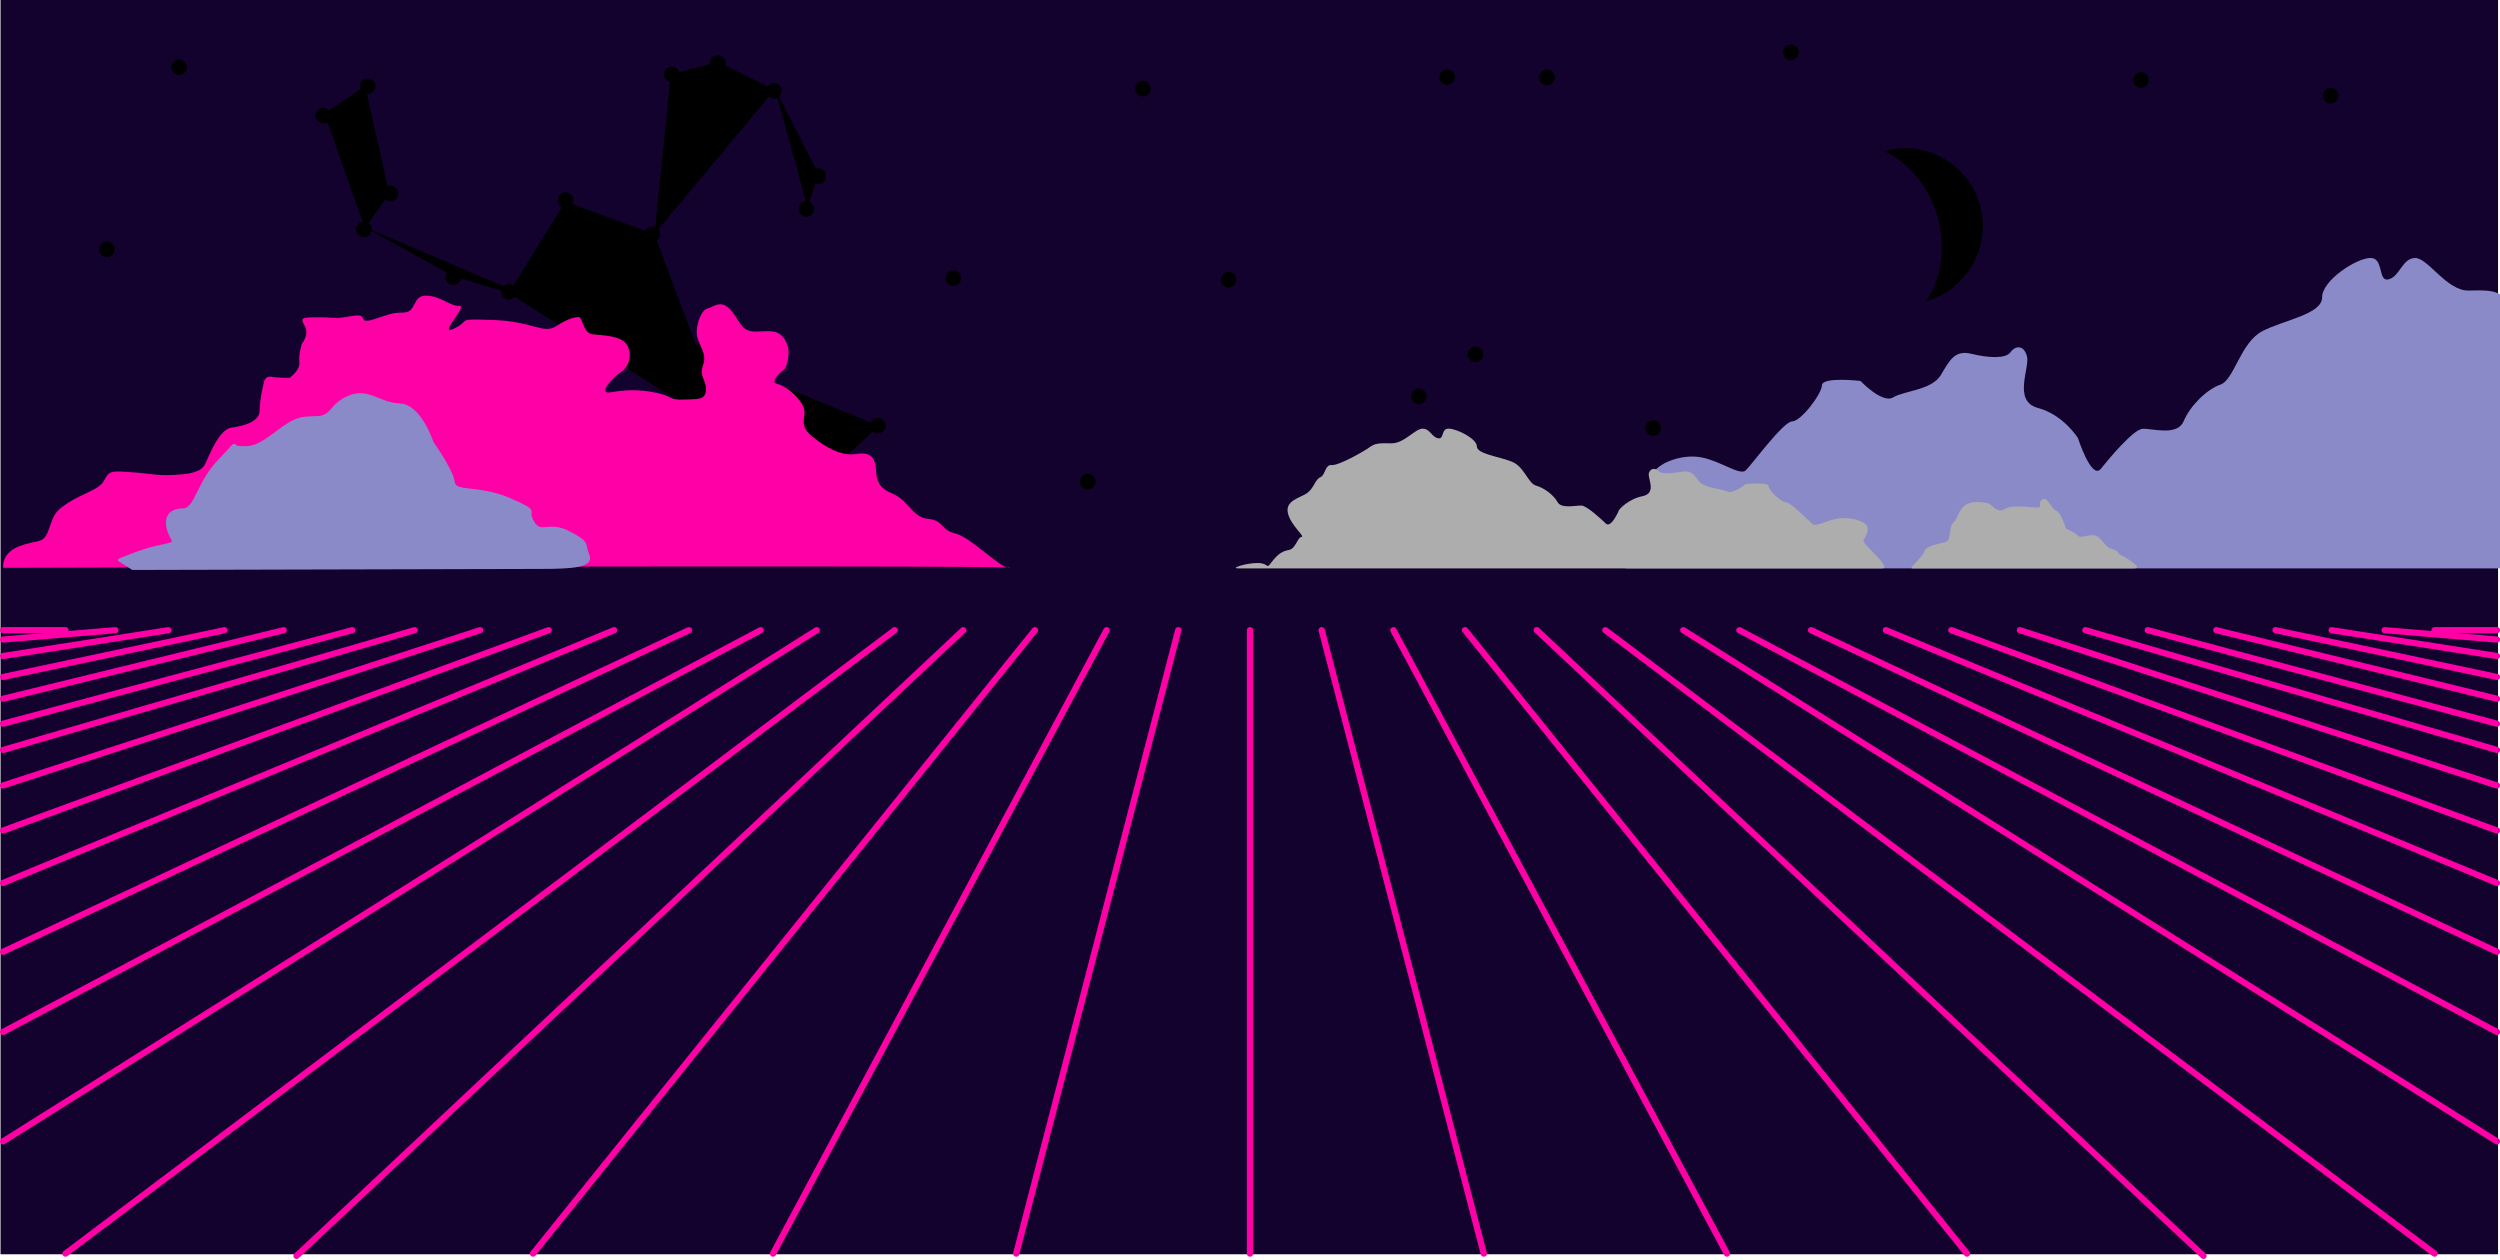
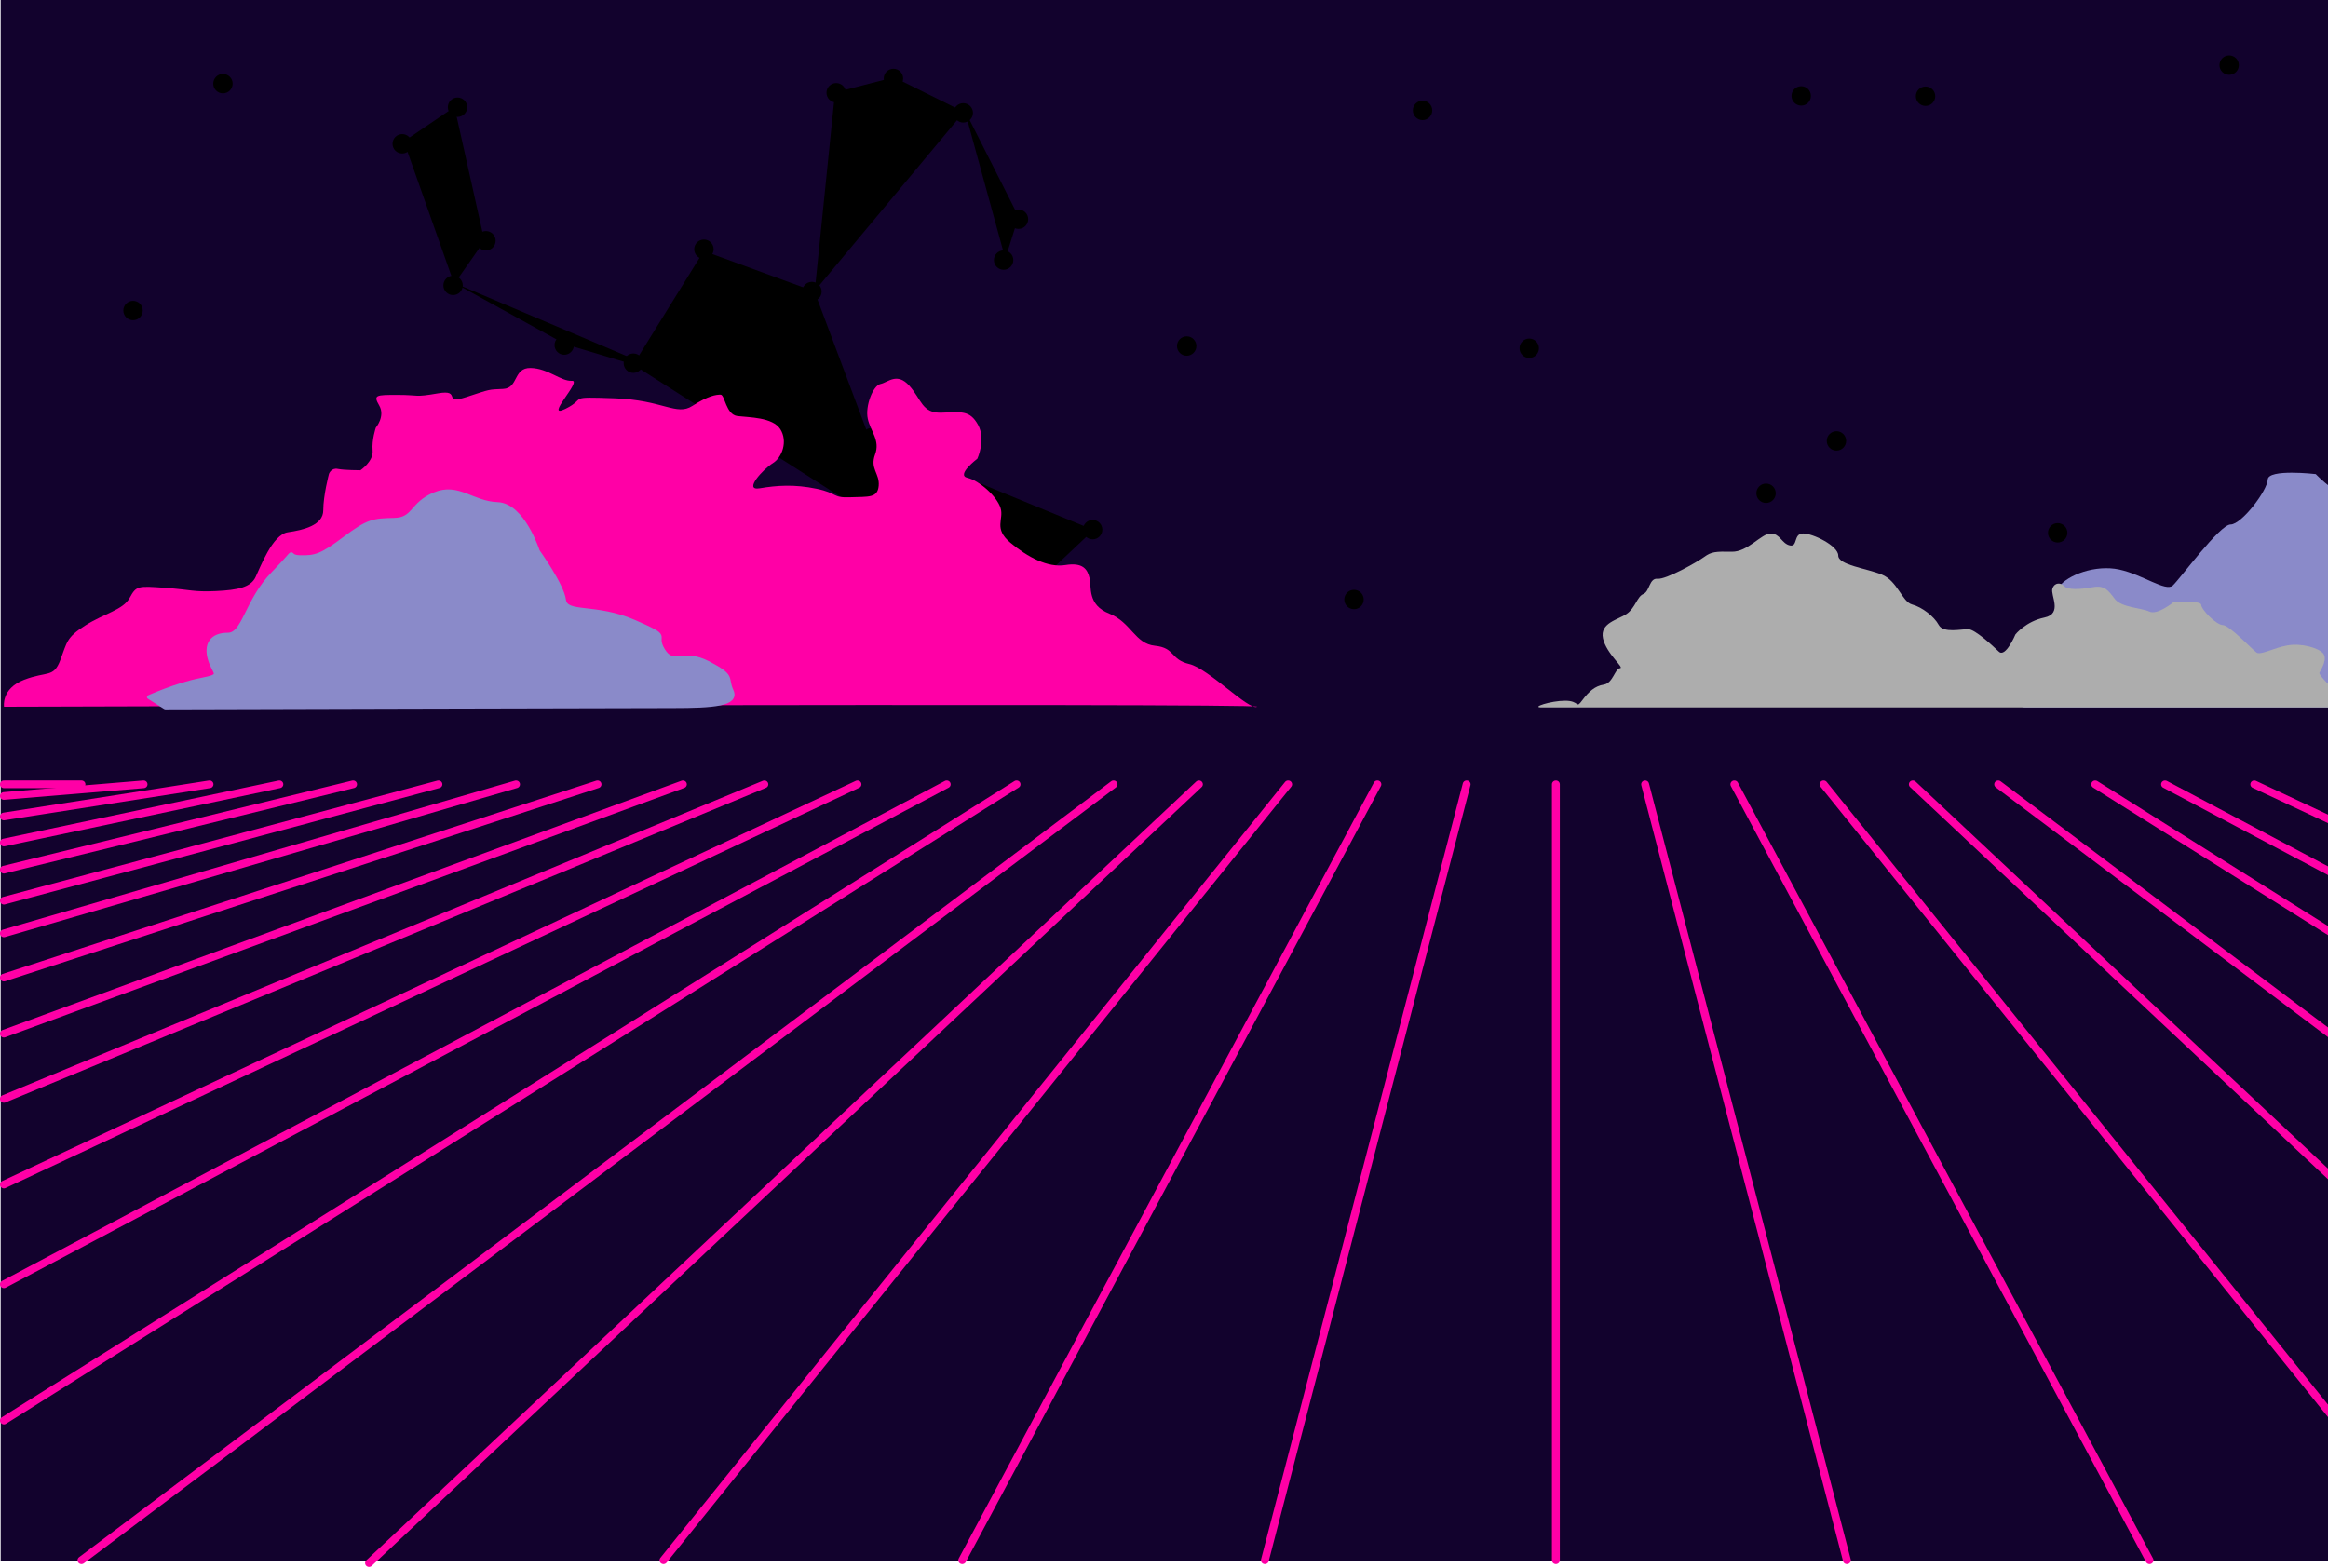
- <svg xmlns="http://www.w3.org/2000/svg" class="hero hero--homepage" width="100%" height="100%" viewBox="0 0 802 404" version="1.1" xml:space="preserve" style="fill-rule:evenodd;clip-rule:evenodd;stroke-linecap:round;stroke-linejoin:round;stroke-miterlimit:1.5;">
+ <svg xmlns="http://www.w3.org/2000/svg" class="hero hero--clouds" width="100%" height="100%" viewBox="0 0 600 404" version="1.1" xml:space="preserve" style="fill-rule:evenodd;clip-rule:evenodd;stroke-linecap:round;stroke-linejoin:round;stroke-miterlimit:1.5;">
  <g transform="matrix(1,0,0,1,1,2.16087)">
    <rect x="-0.829" y="-2.161" width="801.197" height="402.37" style="fill:rgb(18,2,45);" />
    <g id="veticals" class="floor-shine">
      <g transform="matrix(0.999999,-0.000112464,-0.00011259,0.97537,6.20178,10.4171)">
        <path d="M393.82,194.416L393.843,399.466" style="fill:none;stroke:rgb(255,0,166);stroke-width:2.03px;" />
      </g>
      <g transform="matrix(0.999999,-0.000112464,-0.00011259,0.97537,6.20178,10.4171)">
        <path d="M416.82,194.418C434.161,262.771 468.843,399.475 468.843,399.475" style="fill:none;stroke:rgb(255,0,166);stroke-width:2.03px;" />
      </g>
      <g transform="matrix(0.999999,-0.000112464,-0.00011259,0.97537,6.20178,10.4171)">
        <path d="M439.82,194.421L546.843,399.484" style="fill:none;stroke:rgb(255,0,166);stroke-width:2.03px;" />
      </g>
      <g transform="matrix(0.999999,-0.000112464,-0.00011259,0.97537,6.20178,10.4171)">
        <path d="M462.82,194.424L623.844,399.493" style="fill:none;stroke:rgb(255,0,166);stroke-width:2.03px;" />
      </g>
      <g transform="matrix(0.999999,-0.000112464,-0.00011259,0.97537,6.20178,10.4171)">
        <path d="M485.82,194.426L699.727,400.248" style="fill:none;stroke:rgb(255,0,166);stroke-width:2.03px;" />
      </g>
      <g transform="matrix(0.999999,-0.000112464,-0.00011259,0.97537,6.20178,10.4171)">
        <path d="M507.82,194.429L773.844,399.51" style="fill:none;stroke:rgb(255,0,166);stroke-width:2.03px;" />
      </g>
      <g transform="matrix(0.999999,-0.000112464,-0.00011259,0.97537,6.20178,10.4171)">
        <path d="M532.82,194.432L793.839,362.588" style="fill:none;stroke:rgb(255,0,166);stroke-width:2.03px;" />
      </g>
      <g transform="matrix(0.999999,-0.000112464,-0.00011259,0.97537,6.20178,10.4171)">
        <path d="M550.82,194.434L793.835,326.59" style="fill:none;stroke:rgb(255,0,166);stroke-width:2.03px;" />
      </g>
      <g transform="matrix(0.999999,-0.000112464,-0.00011259,0.97537,6.20178,10.4171)">
        <path d="M573.82,194.436L793.832,300.223" style="fill:none;stroke:rgb(255,0,166);stroke-width:2.03px;" />
      </g>
      <g transform="matrix(0.999999,-0.000112464,-0.00011259,0.97537,6.20178,10.4171)">
        <path d="M597.82,194.439L793.83,277.595" style="fill:none;stroke:rgb(255,0,166);stroke-width:2.03px;" />
      </g>
      <g transform="matrix(0.999999,-0.000112464,-0.00011259,0.97537,6.20178,10.4171)">
        <path d="M618.82,194.442L793.828,260.348" style="fill:none;stroke:rgb(255,0,166);stroke-width:2.03px;" />
      </g>
      <g transform="matrix(0.999999,-0.000112464,-0.00011259,0.97537,6.20178,10.4171)">
        <path d="M640.82,194.444L793.826,245.537" style="fill:none;stroke:rgb(255,0,166);stroke-width:2.03px;" />
      </g>
      <g transform="matrix(0.999999,-0.000112464,-0.00011259,0.97537,6.20178,10.4171)">
        <path d="M661.82,194.447L793.825,233.855" style="fill:none;stroke:rgb(255,0,166);stroke-width:2.03px;" />
      </g>
      <g transform="matrix(0.999999,-0.000112464,-0.00011259,0.97537,6.20178,10.4171)">
        <path d="M681.82,194.449L793.824,225.219" style="fill:none;stroke:rgb(255,0,166);stroke-width:2.03px;" />
      </g>
      <g transform="matrix(0.999999,-0.000112464,-0.00011259,0.97537,6.20178,10.4171)">
        <path d="M703.82,194.451L793.823,217.017" style="fill:none;stroke:rgb(255,0,166);stroke-width:2.03px;" />
      </g>
      <g transform="matrix(0.999999,-0.000112464,-0.00011259,0.97537,6.20178,10.4171)">
        <path d="M722.82,194.454L793.822,209.847" style="fill:none;stroke:rgb(255,0,166);stroke-width:2.03px;" />
      </g>
      <g transform="matrix(0.999999,-0.000112464,-0.00011259,0.97537,6.20178,10.4171)">
        <path d="M740.821,194.456L793.821,202.96" style="fill:none;stroke:rgb(255,0,166);stroke-width:2.03px;" />
      </g>
      <g transform="matrix(0.999999,-0.000112464,-0.00011259,0.97537,6.20178,10.4171)">
        <path d="M757.821,194.458L793.821,197.538" style="fill:none;stroke:rgb(255,0,166);stroke-width:2.03px;" />
      </g>
      <g transform="matrix(0.999999,-0.000112464,-0.00011259,0.97537,6.20178,10.4171)">
        <path d="M773.821,194.46L793.821,194.462" style="fill:none;stroke:rgb(255,0,166);stroke-width:2.03px;" />
      </g>
      <g transform="matrix(-0.999999,-0.000112464,0.00011259,0.97537,793.798,10.4171)">
        <path d="M416.82,194.418C434.161,262.771 468.843,399.475 468.843,399.475" style="fill:none;stroke:rgb(255,0,166);stroke-width:2.03px;" />
      </g>
      <g transform="matrix(-0.999999,-0.000112464,0.00011259,0.97537,793.798,10.4171)">
        <path d="M439.82,194.421L546.843,399.484" style="fill:none;stroke:rgb(255,0,166);stroke-width:2.03px;" />
      </g>
      <g transform="matrix(-0.999999,-0.000112464,0.00011259,0.97537,793.798,10.4171)">
        <path d="M462.82,194.424L623.844,399.493" style="fill:none;stroke:rgb(255,0,166);stroke-width:2.03px;" />
      </g>
      <g transform="matrix(-0.999999,-0.000112464,0.00011259,0.97537,793.798,10.4171)">
        <path d="M485.82,194.426L699.727,400.248" style="fill:none;stroke:rgb(255,0,166);stroke-width:2.03px;" />
      </g>
      <g transform="matrix(-0.999999,-0.000112464,0.00011259,0.97537,793.798,10.4171)">
        <path d="M507.82,194.429L773.844,399.51" style="fill:none;stroke:rgb(255,0,166);stroke-width:2.03px;" />
      </g>
      <g transform="matrix(-0.999999,-0.000112464,0.00011259,0.97537,793.798,10.4171)">
        <path d="M532.82,194.432L793.839,362.588" style="fill:none;stroke:rgb(255,0,166);stroke-width:2.03px;" />
      </g>
      <g transform="matrix(-0.999999,-0.000112464,0.00011259,0.97537,793.798,10.4171)">
        <path d="M550.82,194.434L793.835,326.59" style="fill:none;stroke:rgb(255,0,166);stroke-width:2.03px;" />
      </g>
      <g transform="matrix(-0.999999,-0.000112464,0.00011259,0.97537,793.798,10.4171)">
        <path d="M573.82,194.436L793.832,300.223" style="fill:none;stroke:rgb(255,0,166);stroke-width:2.03px;" />
      </g>
      <g transform="matrix(-0.999999,-0.000112464,0.00011259,0.97537,793.798,10.4171)">
        <path d="M597.82,194.439L793.83,277.595" style="fill:none;stroke:rgb(255,0,166);stroke-width:2.03px;" />
      </g>
      <g transform="matrix(-0.999999,-0.000112464,0.00011259,0.97537,793.798,10.4171)">
        <path d="M618.82,194.442L793.828,260.348" style="fill:none;stroke:rgb(255,0,166);stroke-width:2.03px;" />
      </g>
      <g transform="matrix(-0.999999,-0.000112464,0.00011259,0.97537,793.798,10.4171)">
        <path d="M640.82,194.444L793.826,245.537" style="fill:none;stroke:rgb(255,0,166);stroke-width:2.03px;" />
      </g>
      <g transform="matrix(-0.999999,-0.000112464,0.00011259,0.97537,793.798,10.4171)">
        <path d="M661.82,194.447L793.825,233.855" style="fill:none;stroke:rgb(255,0,166);stroke-width:2.03px;" />
      </g>
      <g transform="matrix(-0.999999,-0.000112464,0.00011259,0.97537,793.798,10.4171)">
        <path d="M681.82,194.449L793.824,225.219" style="fill:none;stroke:rgb(255,0,166);stroke-width:2.03px;" />
      </g>
      <g transform="matrix(-0.999999,-0.000112464,0.00011259,0.97537,793.798,10.4171)">
        <path d="M703.82,194.451L793.823,217.017" style="fill:none;stroke:rgb(255,0,166);stroke-width:2.03px;" />
      </g>
      <g transform="matrix(-0.999999,-0.000112464,0.00011259,0.97537,793.798,10.4171)">
        <path d="M722.82,194.454L793.822,209.847" style="fill:none;stroke:rgb(255,0,166);stroke-width:2.03px;" />
      </g>
      <g transform="matrix(-0.999999,-0.000112464,0.00011259,0.97537,793.798,10.4171)">
        <path d="M740.821,194.456L793.821,202.96" style="fill:none;stroke:rgb(255,0,166);stroke-width:2.03px;" />
      </g>
      <g transform="matrix(-0.999999,-0.000112464,0.00011259,0.97537,793.798,10.4171)">
        <path d="M757.821,194.458L793.821,197.538" style="fill:none;stroke:rgb(255,0,166);stroke-width:2.03px;" />
      </g>
      <g transform="matrix(-0.999999,-0.000112464,0.00011259,0.97537,793.798,10.4171)">
        <path d="M773.821,194.46L793.821,194.462" style="fill:none;stroke:rgb(255,0,166);stroke-width:2.03px;" />
      </g>
    </g>
    <g id="horizontals" class="floor-horizontal">
      <path d="M0,365L800,365.024" />
      <path d="M0,328L800,328" />
      <path d="M800,302L0,302" />
      <path d="M0,280L800,280" />
      <path d="M800,263.6L0,263.843" />
      <path d="M0,249.563L800,249.576" />
      <path d="M0,237.737L800,237.846" />
      <path d="M0,230L800,230" />
      <path d="M-0.092,222L800,222" />
      <path d="M0,215L800,214.978" />
      <path d="M0.149,209L800,209" />
      <path d="M0,203L800,203" />
      <path class="floor-horizon-line" d="M0,200L800,200L0,200Z" />
    </g>
    <g id="orion" class="orion star">
      <path d="M103.085,34.28L116.067,71.02L123.852,59.925L116.143,25.424" />
      <path d="M116.032,70.756L144.64,86.538L162.131,91.779L221.374,129.547L239.505,173.426L280.84,134.453L223.067,110.686L208.918,72.967L180.389,62.519L162.957,90.657" />
      <path d="M208.987,72.816L247.441,26.696L229.407,17.758L214.206,21.679" />
      <path d="M247.592,26.174L261.516,53.67L258.104,64.529" />
      <g transform="matrix(0.204141,0,0,0.251119,147.512,5.36177)">
        <ellipse cx="400.489" cy="50.573" rx="12.246" ry="9.955" />
      </g>
      <g transform="matrix(0.204141,0,0,0.251119,165.507,14.2322)">
        <ellipse cx="400.489" cy="50.573" rx="12.246" ry="9.955" />
      </g>
      <g transform="matrix(0.204141,0,0,0.251119,179.738,41.6353)">
        <ellipse cx="400.489" cy="50.573" rx="12.246" ry="9.955" />
      </g>
      <g transform="matrix(0.204141,0,0,0.251119,175.908,52.176)">
        <ellipse cx="400.489" cy="50.573" rx="12.246" ry="9.955" />
      </g>
      <g transform="matrix(0.204141,0,0,0.251119,126.505,60.2825)">
        <ellipse cx="400.489" cy="50.573" rx="12.246" ry="9.955" />
      </g>
      <g transform="matrix(0.204141,0,0,0.251119,98.6687,49.3785)">
        <ellipse cx="400.489" cy="50.573" rx="12.246" ry="9.955" />
      </g>
      <g transform="matrix(0.204141,0,0,0.251119,80.4786,78.748)">
        <ellipse cx="400.489" cy="50.573" rx="12.246" ry="9.955" />
      </g>
      <g transform="matrix(0.204141,0,0,0.251119,139.396,116.856)">
        <ellipse cx="400.489" cy="50.573" rx="12.246" ry="9.955" />
      </g>
      <g transform="matrix(0.204141,0,0,0.251119,143.248,107.16)">
        <ellipse cx="400.489" cy="50.573" rx="12.246" ry="9.955" />
      </g>
      <g transform="matrix(0.204141,0,0,0.251119,62.6625,74.0848)">
        <ellipse cx="400.489" cy="50.573" rx="12.246" ry="9.955" />
      </g>
      <g transform="matrix(0.204141,0,0,0.251119,34.0186,58.6969)">
        <ellipse cx="400.489" cy="50.573" rx="12.246" ry="9.955" />
      </g>
      <g transform="matrix(0.204141,0,0,0.251119,42.4852,47.1863)">
        <ellipse cx="400.489" cy="50.573" rx="12.246" ry="9.955" />
      </g>
      <g transform="matrix(0.204141,0,0,0.251119,35.1656,12.7774)">
        <ellipse cx="400.489" cy="50.573" rx="12.246" ry="9.955" />
      </g>
      <g transform="matrix(0.204141,0,0,0.251119,20.9108,22.2022)">
        <ellipse cx="400.489" cy="50.573" rx="12.246" ry="9.955" />
      </g>
      <g transform="matrix(0.204141,0,0,0.251119,157.63,160.78)">
        <ellipse cx="400.489" cy="50.573" rx="12.246" ry="9.955" />
      </g>
      <g transform="matrix(0.204141,0,0,0.251119,198.853,121.664)">
        <ellipse cx="400.489" cy="50.573" rx="12.246" ry="9.955" />
      </g>
      <g transform="matrix(0.204141,0,0,0.251119,141.842,97.9688)">
        <ellipse cx="400.489" cy="50.573" rx="12.246" ry="9.955" />
      </g>
      <g transform="matrix(0.204141,0,0,0.251119,132.76,9.04423)">
        <ellipse cx="400.489" cy="50.573" rx="12.246" ry="9.955" />
      </g>
    </g>
    <g id="stars" class="star" transform="matrix(1,0,0,1,248.716,0.816641)">
      <g transform="matrix(0.204141,0,0,0.251119,355.336,10.0073)">
        <ellipse cx="400.489" cy="50.573" rx="12.246" ry="9.955" />
      </g>
      <g transform="matrix(0.204141,0,0,0.251119,310.777,126.984)">
        <ellipse cx="400.489" cy="50.573" rx="12.246" ry="9.955" />
      </g>
      <g transform="matrix(0.204141,0,0,0.251119,243.056,1.10892)">
        <ellipse cx="400.489" cy="50.573" rx="12.246" ry="9.955" />
      </g>
      <g transform="matrix(0.204141,0,0,0.251119,164.802,9.12317)">
        <ellipse cx="400.489" cy="50.573" rx="12.246" ry="9.955" />
      </g>
      <g transform="matrix(0.204141,0,0,0.251119,416.225,14.9989)">
        <ellipse cx="400.489" cy="50.573" rx="12.246" ry="9.955" />
      </g>
      <g transform="matrix(0.204141,0,0,0.251119,430.859,82.2276)">
        <ellipse cx="400.489" cy="50.573" rx="12.246" ry="9.955" />
      </g>
      <g transform="matrix(0.204141,0,0,0.251119,17.4959,138.849)">
        <ellipse cx="400.489" cy="50.573" rx="12.246" ry="9.955" />
      </g>
      <g transform="matrix(0.204141,0,0,0.251119,123.7,111.465)">
        <ellipse cx="400.489" cy="50.573" rx="12.246" ry="9.955" />
      </g>
      <g transform="matrix(0.204141,0,0,0.251119,398.863,147.512)">
        <ellipse cx="400.489" cy="50.573" rx="12.246" ry="9.955" />
      </g>
      <g transform="matrix(0.204141,0,0,0.251119,62.6625,74.0848)">
        <ellipse cx="400.489" cy="50.573" rx="12.246" ry="9.955" />
      </g>
      <g transform="matrix(0.204141,0,0,0.251119,-25.6232,73.5142)">
        <ellipse cx="400.489" cy="50.573" rx="12.246" ry="9.955" />
      </g>
      <g transform="matrix(0.204141,0,0,0.251119,-233.733,116.464)">
        <ellipse cx="400.489" cy="50.573" rx="12.246" ry="9.955" />
      </g>
      <g transform="matrix(0.204141,0,0,0.251119,35.1656,12.7774)">
        <ellipse cx="400.489" cy="50.573" rx="12.246" ry="9.955" />
      </g>
      <g transform="matrix(0.204141,0,0,0.251119,-297.185,64.3583)">
        <ellipse cx="400.489" cy="50.573" rx="12.246" ry="9.955" />
      </g>
      <g transform="matrix(0.204141,0,0,0.251119,-274.011,5.8848)">
        <ellipse cx="400.489" cy="50.573" rx="12.246" ry="9.955" />
      </g>
      <g transform="matrix(0.204141,0,0,0.251119,198.853,121.664)">
        <ellipse cx="400.489" cy="50.573" rx="12.246" ry="9.955" />
      </g>
      <g transform="matrix(0.204141,0,0,0.251119,141.842,97.9688)">
        <ellipse cx="400.489" cy="50.573" rx="12.246" ry="9.955" />
      </g>
      <g transform="matrix(0.204141,0,0,0.251119,132.76,9.04423)">
        <ellipse cx="400.489" cy="50.573" rx="12.246" ry="9.955" />
      </g>
    </g>
    <g id="moon">
      <g transform="matrix(1.05497,-0.215728,0.23065,1.12825,-69.4607,119.95)">
        <ellipse cx="627.524" cy="76.015" rx="23.21" ry="21.706" style="fill:rgb(18,2,45);" />
      </g>
      <g transform="matrix(-1.62881,0.460257,-0.46917,-1.6608,1632.36,-88.7311)">
        <path class="moon-white moon-shine" d="M606.773,57.871C598.624,57.871 592.007,64.361 592.007,72.355C592.007,80.349 598.624,86.839 606.773,86.839C601.642,85.05 597.476,79.176 597.476,72.355C597.476,65.534 601.642,59.66 606.773,57.871Z" />
      </g>
      <g transform="matrix(-1.62881,0.460257,-0.46917,-1.6608,1632.36,-88.7311)">
        <path class="moon-yellow" d="M606.773,57.871C601.592,59.63 597.386,65.514 597.386,72.355C597.386,79.195 601.592,85.08 606.773,86.839C603.222,84.115 600.338,78.563 600.338,72.355C600.338,66.147 603.222,60.595 606.773,57.871Z" />
      </g>
    </g>
    <g id="clouds" transform="matrix(1,0,0,0.494749,0,-0.0917815)">
      <g id="large-pink-1" transform="matrix(1,0,0,2.02123,72.9474,15.4079)">
        <path class="cloud-scroll" d="M38.964,91.691C45.229,90.594 39.89,94.724 46.284,92.637C52.678,90.55 51.786,90.74 55.754,90.55C59.722,90.359 58.28,85.065 62.809,85.151C67.338,85.238 70.649,88.652 73.447,88.463C76.245,88.274 66.063,98.507 71.774,95.692C77.486,92.877 71.788,92.523 84.388,92.964C96.987,93.405 100.378,97.597 104.491,94.937C108.604,92.277 110.644,92.03 111.771,92.03C112.898,92.03 113.113,97.192 116.138,97.554C119.163,97.915 125.219,97.845 127.173,100.94C129.126,104.034 127.662,108.212 125.223,109.702C122.785,111.192 117.49,116.908 121.873,116.164C126.255,115.42 130.775,115.099 136.456,116.278C142.138,117.456 140.427,118.659 145.168,118.483C149.909,118.308 152.247,118.723 152.522,115.515C152.797,112.308 150.217,111.151 151.584,107.461C152.95,103.771 150.432,101.536 149.709,98.252C148.986,94.967 151.058,89.673 152.988,89.279C154.917,88.885 157.223,86.189 160.407,89.724C163.59,93.26 163.653,96.852 168.694,96.676C173.735,96.501 176.001,95.977 178.116,99.796C180.232,103.614 177.944,108.544 177.944,108.544C177.944,108.544 172.353,112.771 175.405,113.472C178.457,114.173 183.004,118.263 183.929,121.244C184.855,124.224 182.036,126.499 186.464,130.199C190.892,133.9 196.097,136.696 200.619,135.958C205.142,135.22 206.324,137.014 206.866,139.328C207.408,141.643 206.263,146.208 211.953,148.475C217.643,150.743 218.518,156.233 223.733,156.753C228.947,157.273 227.655,160.32 232.573,161.469C237.492,162.618 247.888,173.475 250.02,172.469C252.152,171.463 -72.914,172.469 -72.914,172.469C-72.914,172.469 -73.695,167.808 -67.724,165.519C-61.754,163.23 -60.157,165.086 -58.4,160.438C-56.643,155.79 -56.87,154.636 -51.983,151.528C-47.096,148.42 -42.238,147.537 -40.53,144.413C-38.822,141.29 -38.468,141.311 -31.463,141.818C-24.458,142.325 -24.217,142.929 -18.358,142.665C-12.499,142.402 -9.331,141.63 -8.102,139.105C-6.873,136.58 -3.743,128.081 0.252,127.503C4.247,126.925 9.368,125.709 9.368,121.845C9.368,117.982 10.841,112.434 10.841,112.434C10.841,112.434 11.438,110.826 13.115,111.173C14.792,111.52 18.952,111.52 18.952,111.52C18.952,111.52 22.34,109.23 22.089,106.455C21.837,103.68 22.909,100.548 22.909,100.548C22.909,100.548 25.398,97.62 23.805,94.858C22.212,92.097 22.855,92.097 28.541,92.097C34.227,92.097 32.698,92.788 38.964,91.691Z" style="fill:rgb(255,0,166);" />
      </g>
      <g id="large-pink-2" transform="matrix(1,0,0,2.02123,-547.861,15.6416)">
        <path class="cloud-scroll" d="M38.964,91.691C45.229,90.594 39.89,94.724 46.284,92.637C52.678,90.55 51.786,90.74 55.754,90.55C59.722,90.359 58.28,85.065 62.809,85.151C67.338,85.238 70.649,88.652 73.447,88.463C76.245,88.274 66.063,98.507 71.774,95.692C77.486,92.877 71.788,92.523 84.388,92.964C96.987,93.405 100.378,97.597 104.491,94.937C108.604,92.277 110.644,92.03 111.771,92.03C112.898,92.03 113.113,97.192 116.138,97.554C119.163,97.915 125.219,97.845 127.173,100.94C129.126,104.034 127.662,108.212 125.223,109.702C122.785,111.192 117.49,116.908 121.873,116.164C126.255,115.42 130.775,115.099 136.456,116.278C142.138,117.456 140.427,118.659 145.168,118.483C149.909,118.308 152.247,118.723 152.522,115.515C152.797,112.308 150.217,111.151 151.584,107.461C152.95,103.771 150.432,101.536 149.709,98.252C148.986,94.967 151.058,89.673 152.988,89.279C154.917,88.885 157.223,86.189 160.407,89.724C163.59,93.26 163.653,96.852 168.694,96.676C173.735,96.501 176.001,95.977 178.116,99.796C180.232,103.614 177.944,108.544 177.944,108.544C177.944,108.544 172.353,112.771 175.405,113.472C178.457,114.173 183.004,118.263 183.929,121.244C184.855,124.224 182.036,126.499 186.464,130.199C190.892,133.9 196.097,136.696 200.619,135.958C205.142,135.22 206.324,137.014 206.866,139.328C207.408,141.643 206.263,146.208 211.953,148.475C217.643,150.743 218.518,156.233 223.733,156.753C228.947,157.273 227.655,160.32 232.573,161.469C237.492,162.618 247.888,173.475 250.02,172.469C252.152,171.463 -72.914,172.469 -72.914,172.469C-72.914,172.469 -73.695,167.808 -67.724,165.519C-61.754,163.23 -60.157,165.086 -58.4,160.438C-56.643,155.79 -56.87,154.636 -51.983,151.528C-47.096,148.42 -42.238,147.537 -40.53,144.413C-38.822,141.29 -38.468,141.311 -31.463,141.818C-24.458,142.325 -24.217,142.929 -18.358,142.665C-12.499,142.402 -9.331,141.63 -8.102,139.105C-6.873,136.58 -3.743,128.081 0.252,127.503C4.247,126.925 9.368,125.709 9.368,121.845C9.368,117.982 10.841,112.434 10.841,112.434C10.841,112.434 11.438,110.826 13.115,111.173C14.792,111.52 18.952,111.52 18.952,111.52C18.952,111.52 22.34,109.23 22.089,106.455C21.837,103.68 22.909,100.548 22.909,100.548C22.909,100.548 25.398,97.62 23.805,94.858C22.212,92.097 22.855,92.097 28.541,92.097C34.227,92.097 32.698,92.788 38.964,91.691Z" style="fill:rgb(255,0,166);" />
      </g>
      <g id="large-purple-1" transform="matrix(-1.7154,0,0,4.48956,1200.153,-398.852)">
        <path class="cloud-scroll-rev" d="M395.929,170C399.439,170 389.427,162.043 389.979,161.037C390.531,160.031 392.124,157.399 390.875,156.019C389.626,154.64 385.368,153.399 381.798,154.002C378.228,154.606 374.832,156.601 373.77,155.859C372.708,155.117 366.721,148.772 365.076,148.772C363.43,148.772 359.55,144.832 359.498,143.558C359.446,142.283 352.286,142.924 352.286,142.924C352.286,142.924 348.184,146.263 346.157,145.296C344.129,144.329 338.951,144.274 337.241,142.052C335.531,139.831 334.61,138.427 331.498,139.014C328.386,139.601 325.138,139.754 324.23,138.777C323.322,137.801 321.748,137.703 321.154,139.354C320.56,141.006 323.89,145.835 319.092,146.829C314.295,147.823 311.618,151.179 311.618,151.179C311.618,151.179 309.073,157.271 307.347,155.625C305.622,153.978 301.243,149.912 299.5,149.838C297.758,149.764 293.043,150.945 291.844,148.735C290.645,146.525 287.565,144.158 284.977,143.459C282.39,142.76 281.234,137.403 277.171,135.755C273.108,134.107 265.951,133.309 265.951,130.844C265.951,128.378 259.483,125.163 256.907,125.163C254.331,125.163 255.586,128.712 253.479,128.248C251.371,127.784 250.957,125.171 248.539,125.171C246.121,125.171 242.642,129.958 238.511,129.872C234.38,129.785 233.242,129.868 231.426,131.201C229.61,132.533 221.559,137.076 219.389,136.842C217.219,136.608 217.373,140.097 215.729,140.764C214.084,141.43 213.678,144.344 211.427,145.885C209.177,147.426 204.466,148.212 205.318,152.198C206.171,156.183 210.988,159.83 209.703,159.894C208.418,159.959 207.882,163.742 205.558,164.109C203.234,164.475 201.669,165.896 199.962,168.182C198.254,170.468 199.228,169.051 195.454,169.051C191.68,169.051 186.617,170 189.479,170L395.929,170Z" style="fill:rgb(138,138,201);" />
      </g>
      <g id="medium-purple-1" transform="matrix(1,0,0,2.02123,79.9474,18.7432)">
        <path class="cloud-scroll" d="M92.427,170.668C102.971,170.668 109.202,170.187 107.613,166.715C106.024,163.243 108.402,163.111 101.622,159.574C94.843,156.037 92.675,160.672 89.953,156.214C87.231,151.756 92.672,153.342 82.55,148.936C72.428,144.53 64.926,147.185 64.425,143.303C63.924,139.422 57.673,130.74 57.673,130.74C57.673,130.74 53.856,118.83 47.292,118.588C40.728,118.347 37.16,113.493 31.059,116.047C24.958,118.601 25.924,122.533 20.651,122.652C15.377,122.772 13.972,122.855 7.96,127.386C1.948,131.917 0.353,132.397 -3.714,132.276C-7.781,132.155 -3.314,129.062 -10.43,136.329C-17.545,143.595 -17.982,152.246 -22.215,152.246C-26.449,152.246 -28.022,154.816 -26.83,158.692C-25.637,162.568 -23.227,162.737 -29.306,163.93C-35.386,165.122 -42.565,168.334 -42.565,168.334L-38.348,171C-38.348,171 81.882,170.668 92.427,170.668Z" style="fill:rgb(138,138,201);stroke:rgb(138,138,201);stroke-width:1px;" />
      </g>
      <g id="medium-grey-1" transform="matrix(1,0,0,2.02123,206.823,20.7644)">
        <path class="cloud-scroll" d="M395.929,170C399.439,170 389.427,162.043 389.979,161.037C390.531,160.031 392.124,157.399 390.875,156.019C389.626,154.64 385.368,153.399 381.798,154.002C378.228,154.606 374.832,156.601 373.77,155.859C372.708,155.117 366.721,148.772 365.076,148.772C363.43,148.772 359.55,144.832 359.498,143.558C359.446,142.283 352.286,142.924 352.286,142.924C352.286,142.924 348.184,146.263 346.157,145.296C344.129,144.329 338.951,144.274 337.241,142.052C335.531,139.831 334.61,138.427 331.498,139.014C328.386,139.601 325.138,139.754 324.23,138.777C323.322,137.801 321.748,137.703 321.154,139.354C320.56,141.006 323.89,145.835 319.092,146.829C314.295,147.823 311.618,151.179 311.618,151.179C311.618,151.179 309.073,157.271 307.347,155.625C305.622,153.978 301.243,149.912 299.5,149.838C297.758,149.764 293.043,150.945 291.844,148.735C290.645,146.525 287.565,144.158 284.977,143.459C282.39,142.76 281.234,137.403 277.171,135.755C273.108,134.107 265.951,133.309 265.951,130.844C265.951,128.378 259.483,125.163 256.907,125.163C254.331,125.163 255.586,128.712 253.479,128.248C251.371,127.784 250.957,125.171 248.539,125.171C246.121,125.171 242.642,129.958 238.511,129.872C234.38,129.785 233.242,129.868 231.426,131.201C229.61,132.533 221.559,137.076 219.389,136.842C217.219,136.608 217.373,140.097 215.729,140.764C214.084,141.43 213.678,144.344 211.427,145.885C209.177,147.426 204.466,148.212 205.318,152.198C206.171,156.183 210.988,159.83 209.703,159.894C208.418,159.959 207.882,163.742 205.558,164.109C203.234,164.475 201.669,165.896 199.962,168.182C198.254,170.468 199.377,168.272 195.603,168.272C191.829,168.272 186.617,170 189.479,170L395.929,170Z" style="fill:rgb(173,173,173);" />
      </g>
      <g id="small-grey-1" transform="matrix(1,0,0,2.02123,200.623,30.8705)">
        <path class="cloud-scroll" d="M482.824,165C486.945,165 478.121,160.349 478.121,160.349C478.121,160.349 477.853,159.126 475.669,158.676C473.485,158.227 472.444,154.349 469.784,154.349C467.124,154.349 465.908,155.495 464.767,154.349C463.625,153.204 461.182,152.266 461.182,152.266C461.182,152.266 459.542,147.028 457.959,146.455C456.376,145.882 455.255,141.84 453.584,142.88C451.912,143.921 453.821,145.416 451.912,145.47C450.004,145.523 443.993,144.376 441.61,145.935C439.228,147.494 437.476,144.639 436.458,144.227C435.439,143.816 431.558,143.205 429.166,144.488C426.773,145.772 426.503,149.125 425.046,150.222C423.59,151.319 424.366,155.87 422.633,156.491C420.899,157.112 416.091,157.659 415.692,159.543C415.292,161.427 410.407,165.011 411.836,165C412.988,164.991 479.867,165 482.824,165Z" style="fill:rgb(173,173,173);" />
      </g>
      <g id="small-grey-2" transform="matrix(2.02653,0,0,4.09608,-1000.003,-311.48)">
        <path class="cloud-scroll" d="M482.824,165C486.945,165 478.121,160.349 478.121,160.349C478.121,160.349 477.853,159.126 475.669,158.676C473.485,158.227 472.444,154.349 469.784,154.349C467.124,154.349 465.908,155.495 464.767,154.349C463.625,153.204 461.182,152.266 461.182,152.266C461.182,152.266 459.542,147.028 457.959,146.455C456.376,145.882 455.255,141.84 453.584,142.88C451.912,143.921 453.821,145.416 451.912,145.47C450.004,145.523 443.993,144.376 441.61,145.935C439.228,147.494 437.476,144.639 436.458,144.227C435.439,143.816 431.558,143.205 429.166,144.488C426.773,145.772 426.503,149.125 425.046,150.222C423.59,151.319 424.366,155.87 422.633,156.491C420.899,157.112 416.091,157.659 415.692,159.543C415.292,161.427 410.407,165.011 411.836,165C412.988,164.991 479.867,165 482.824,165Z" style="fill:rgb(173,173,173);" />
      </g>
    </g>
  </g>
</svg>
